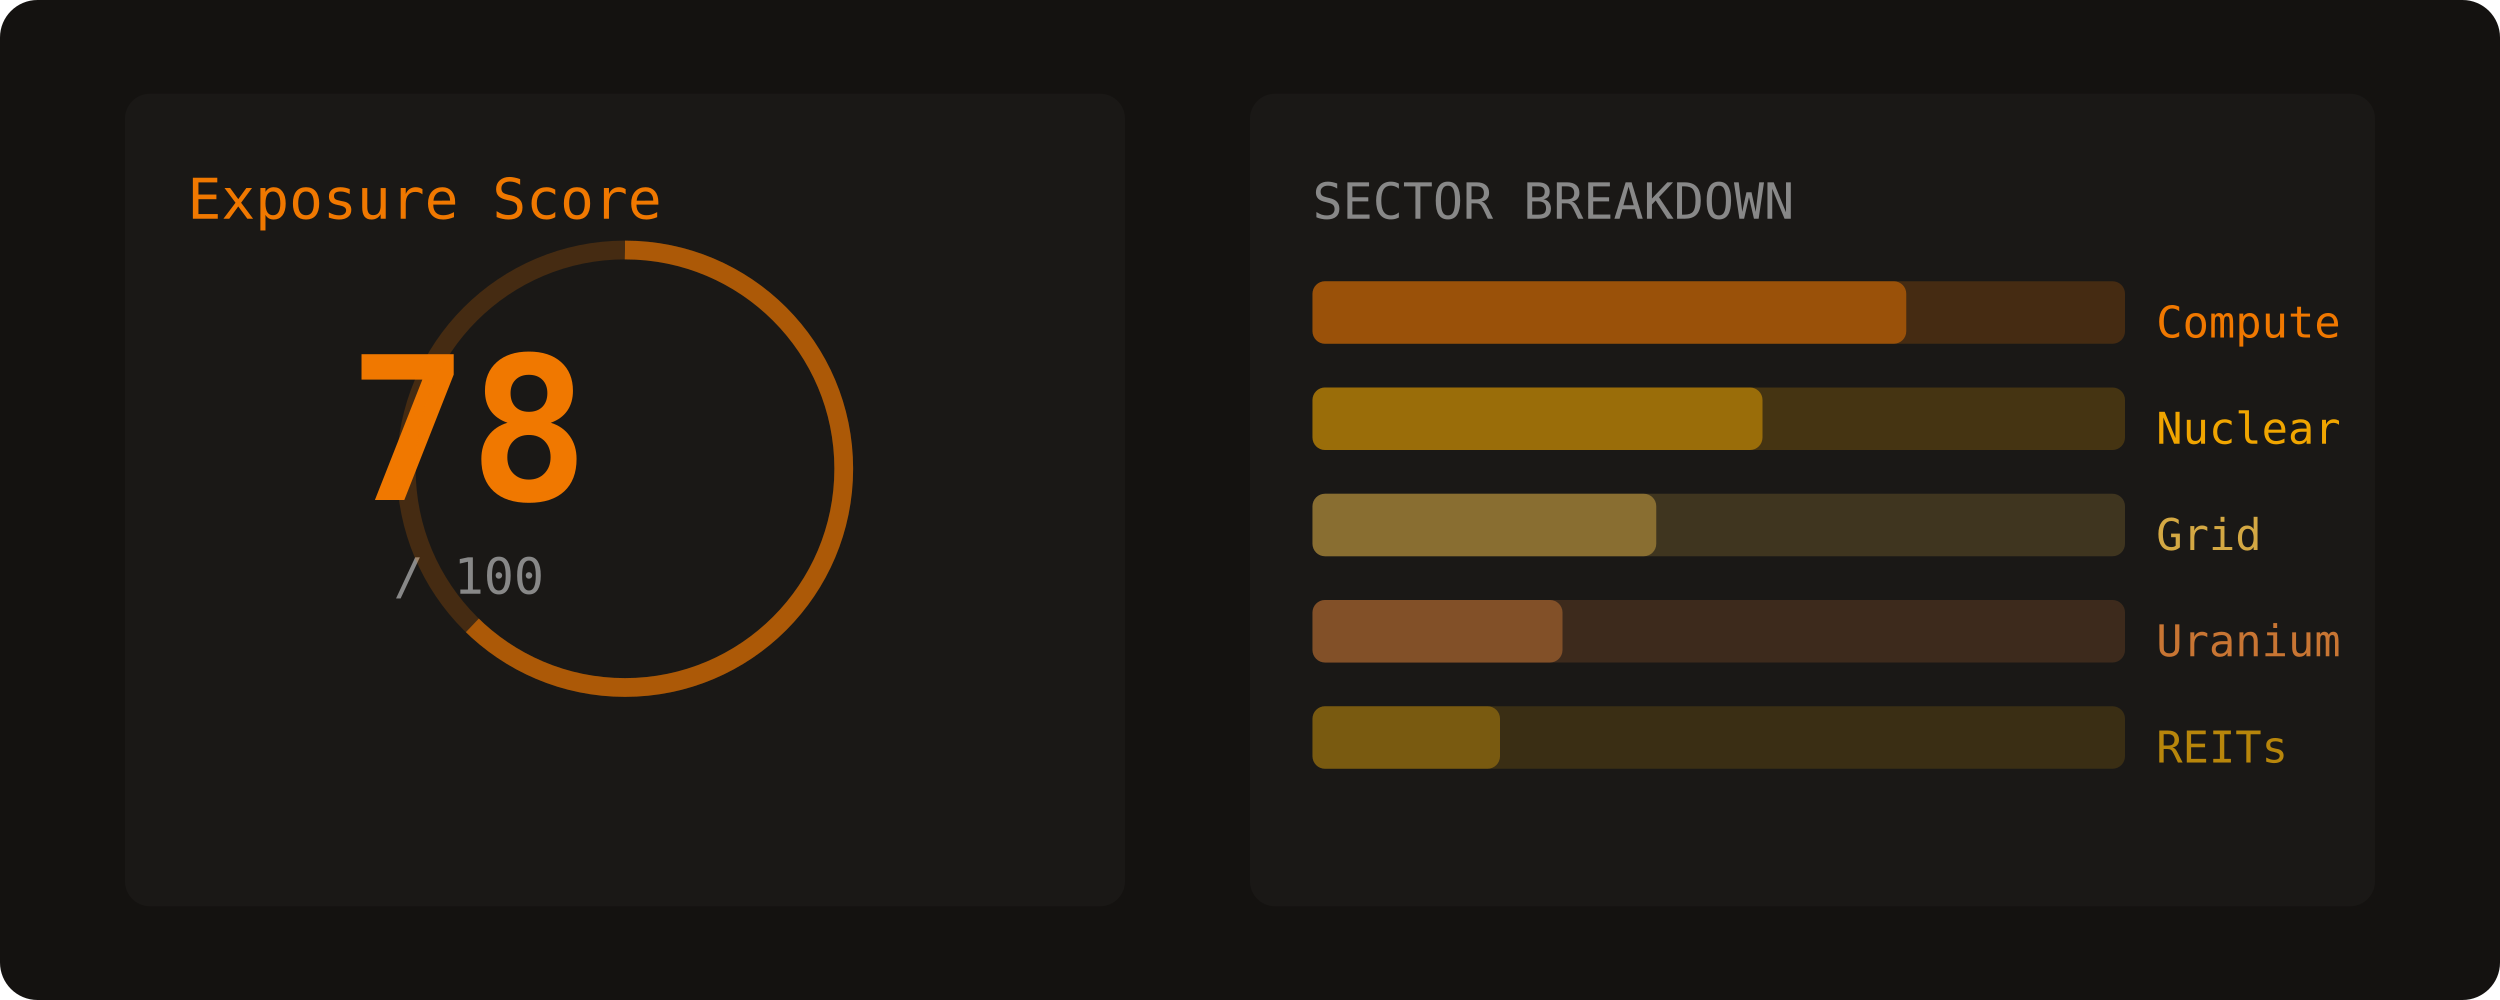
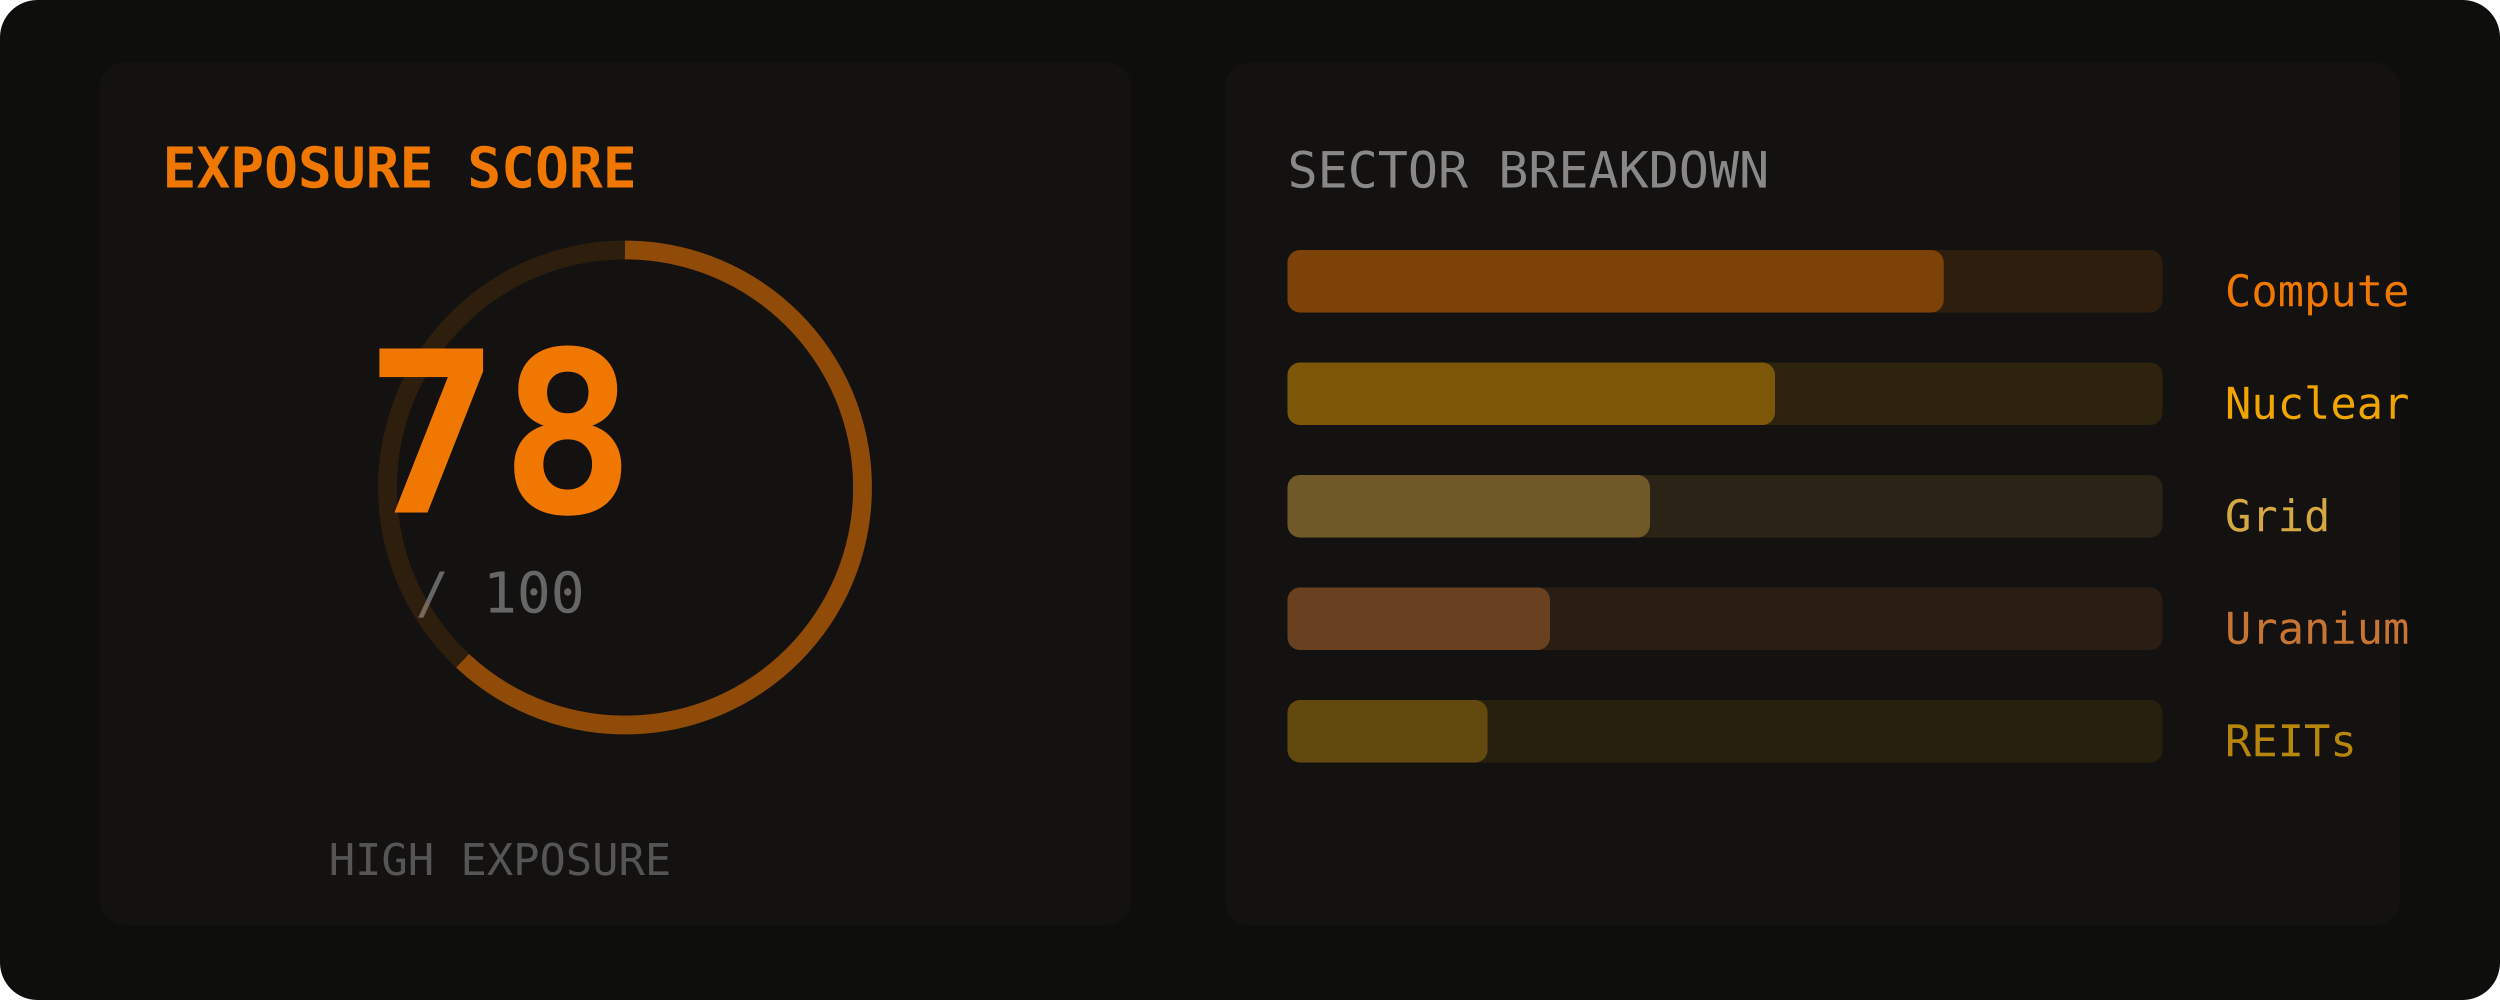
<svg xmlns="http://www.w3.org/2000/svg" viewBox="0 0 400 160" fill="none">
-   <rect width="400" height="160" rx="6" fill="#141210" />
-   <rect x="20" y="15" width="160" height="130" rx="4" fill="#1a1816" />
-   <text x="30" y="35" font-size="9" fill="#F07800" font-family="monospace">Exposure Score</text>
-   <text x="75" y="80" font-size="32" fill="#F07800" font-family="monospace" text-anchor="middle" font-weight="bold">78</text>
-   <text x="75" y="95" font-size="8" fill="#888" font-family="monospace" text-anchor="middle">/ 100</text>
-   <circle cx="100" cy="75" r="35" fill="none" stroke="#F07800" stroke-width="3" opacity="0.2" />
-   <circle cx="100" cy="75" r="35" fill="none" stroke="#F07800" stroke-width="3" stroke-dasharray="176" stroke-dashoffset="39" opacity="0.6" transform="rotate(-90 100 75)" />
-   <rect x="200" y="15" width="180" height="130" rx="4" fill="#1a1816" />
-   <text x="210" y="35" font-size="8" fill="#888" font-family="monospace">SECTOR BREAKDOWN</text>
-   <rect x="210" y="45" width="130" height="10" rx="2" fill="#F07800" opacity="0.2" />
-   <rect x="210" y="45" width="95" height="10" rx="2" fill="#F07800" opacity="0.5" />
-   <text x="345" y="54" font-size="7" fill="#F07800" font-family="monospace">Compute</text>
-   <rect x="210" y="62" width="130" height="10" rx="2" fill="#F0A500" opacity="0.2" />
-   <rect x="210" y="62" width="72" height="10" rx="2" fill="#F0A500" opacity="0.5" />
-   <text x="345" y="71" font-size="7" fill="#F0A500" font-family="monospace">Nuclear</text>
-   <rect x="210" y="79" width="130" height="10" rx="2" fill="#D4A843" opacity="0.2" />
-   <rect x="210" y="79" width="55" height="10" rx="2" fill="#D4A843" opacity="0.5" />
-   <text x="345" y="88" font-size="7" fill="#D4A843" font-family="monospace">Grid</text>
-   <rect x="210" y="96" width="130" height="10" rx="2" fill="#C87533" opacity="0.2" />
-   <rect x="210" y="96" width="40" height="10" rx="2" fill="#C87533" opacity="0.5" />
-   <text x="345" y="105" font-size="7" fill="#C87533" font-family="monospace">Uranium</text>
-   <rect x="210" y="113" width="130" height="10" rx="2" fill="#B8860B" opacity="0.2" />
-   <rect x="210" y="113" width="30" height="10" rx="2" fill="#B8860B" opacity="0.5" />
-   <text x="345" y="122" font-size="7" fill="#B8860B" font-family="monospace">REITs</text>
+   <rect width="400" height="160" rx="6" fill="#0E0E0C" />
+   <rect x="16" y="10" width="165" height="138" rx="4" fill="#141210" />
+   <text x="26" y="30" font-size="9" fill="#F07800" font-family="monospace" font-weight="600">EXPOSURE SCORE</text>
+   <text x="80" y="82" font-size="36" fill="#F07800" font-family="monospace" text-anchor="middle" font-weight="bold">78</text>
+   <text x="80" y="98" font-size="9" fill="#666" font-family="monospace" text-anchor="middle">/ 100</text>
+   <circle cx="100" cy="78" r="38" fill="none" stroke="#F07800" stroke-width="3" opacity="0.12" />
+   <circle cx="100" cy="78" r="38" fill="none" stroke="#F07800" stroke-width="3" stroke-dasharray="190" stroke-dashoffset="42" opacity="0.5" transform="rotate(-90 100 78)" />
+   <text x="80" y="140" font-size="7" fill="#555" font-family="monospace" text-anchor="middle">HIGH EXPOSURE</text>
+   <rect x="196" y="10" width="188" height="138" rx="4" fill="#141210" />
+   <text x="206" y="30" font-size="8" fill="#888" font-family="monospace" font-weight="500">SECTOR BREAKDOWN</text>
+   <rect x="206" y="40" width="140" height="10" rx="2" fill="#F07800" opacity="0.12" />
+   <rect x="206" y="40" width="105" height="10" rx="2" fill="#F07800" opacity="0.4" />
+   <text x="356" y="49" font-size="7" fill="#F07800" font-family="monospace">Compute</text>
+   <rect x="206" y="58" width="140" height="10" rx="2" fill="#F0A500" opacity="0.12" />
+   <rect x="206" y="58" width="78" height="10" rx="2" fill="#F0A500" opacity="0.4" />
+   <text x="356" y="67" font-size="7" fill="#F0A500" font-family="monospace">Nuclear</text>
+   <rect x="206" y="76" width="140" height="10" rx="2" fill="#D4A843" opacity="0.12" />
+   <rect x="206" y="76" width="58" height="10" rx="2" fill="#D4A843" opacity="0.4" />
+   <text x="356" y="85" font-size="7" fill="#D4A843" font-family="monospace">Grid</text>
+   <rect x="206" y="94" width="140" height="10" rx="2" fill="#C87533" opacity="0.12" />
+   <rect x="206" y="94" width="42" height="10" rx="2" fill="#C87533" opacity="0.4" />
+   <text x="356" y="103" font-size="7" fill="#C87533" font-family="monospace">Uranium</text>
+   <rect x="206" y="112" width="140" height="10" rx="2" fill="#B8860B" opacity="0.12" />
+   <rect x="206" y="112" width="32" height="10" rx="2" fill="#B8860B" opacity="0.4" />
+   <text x="356" y="121" font-size="7" fill="#B8860B" font-family="monospace">REITs</text>
</svg>
